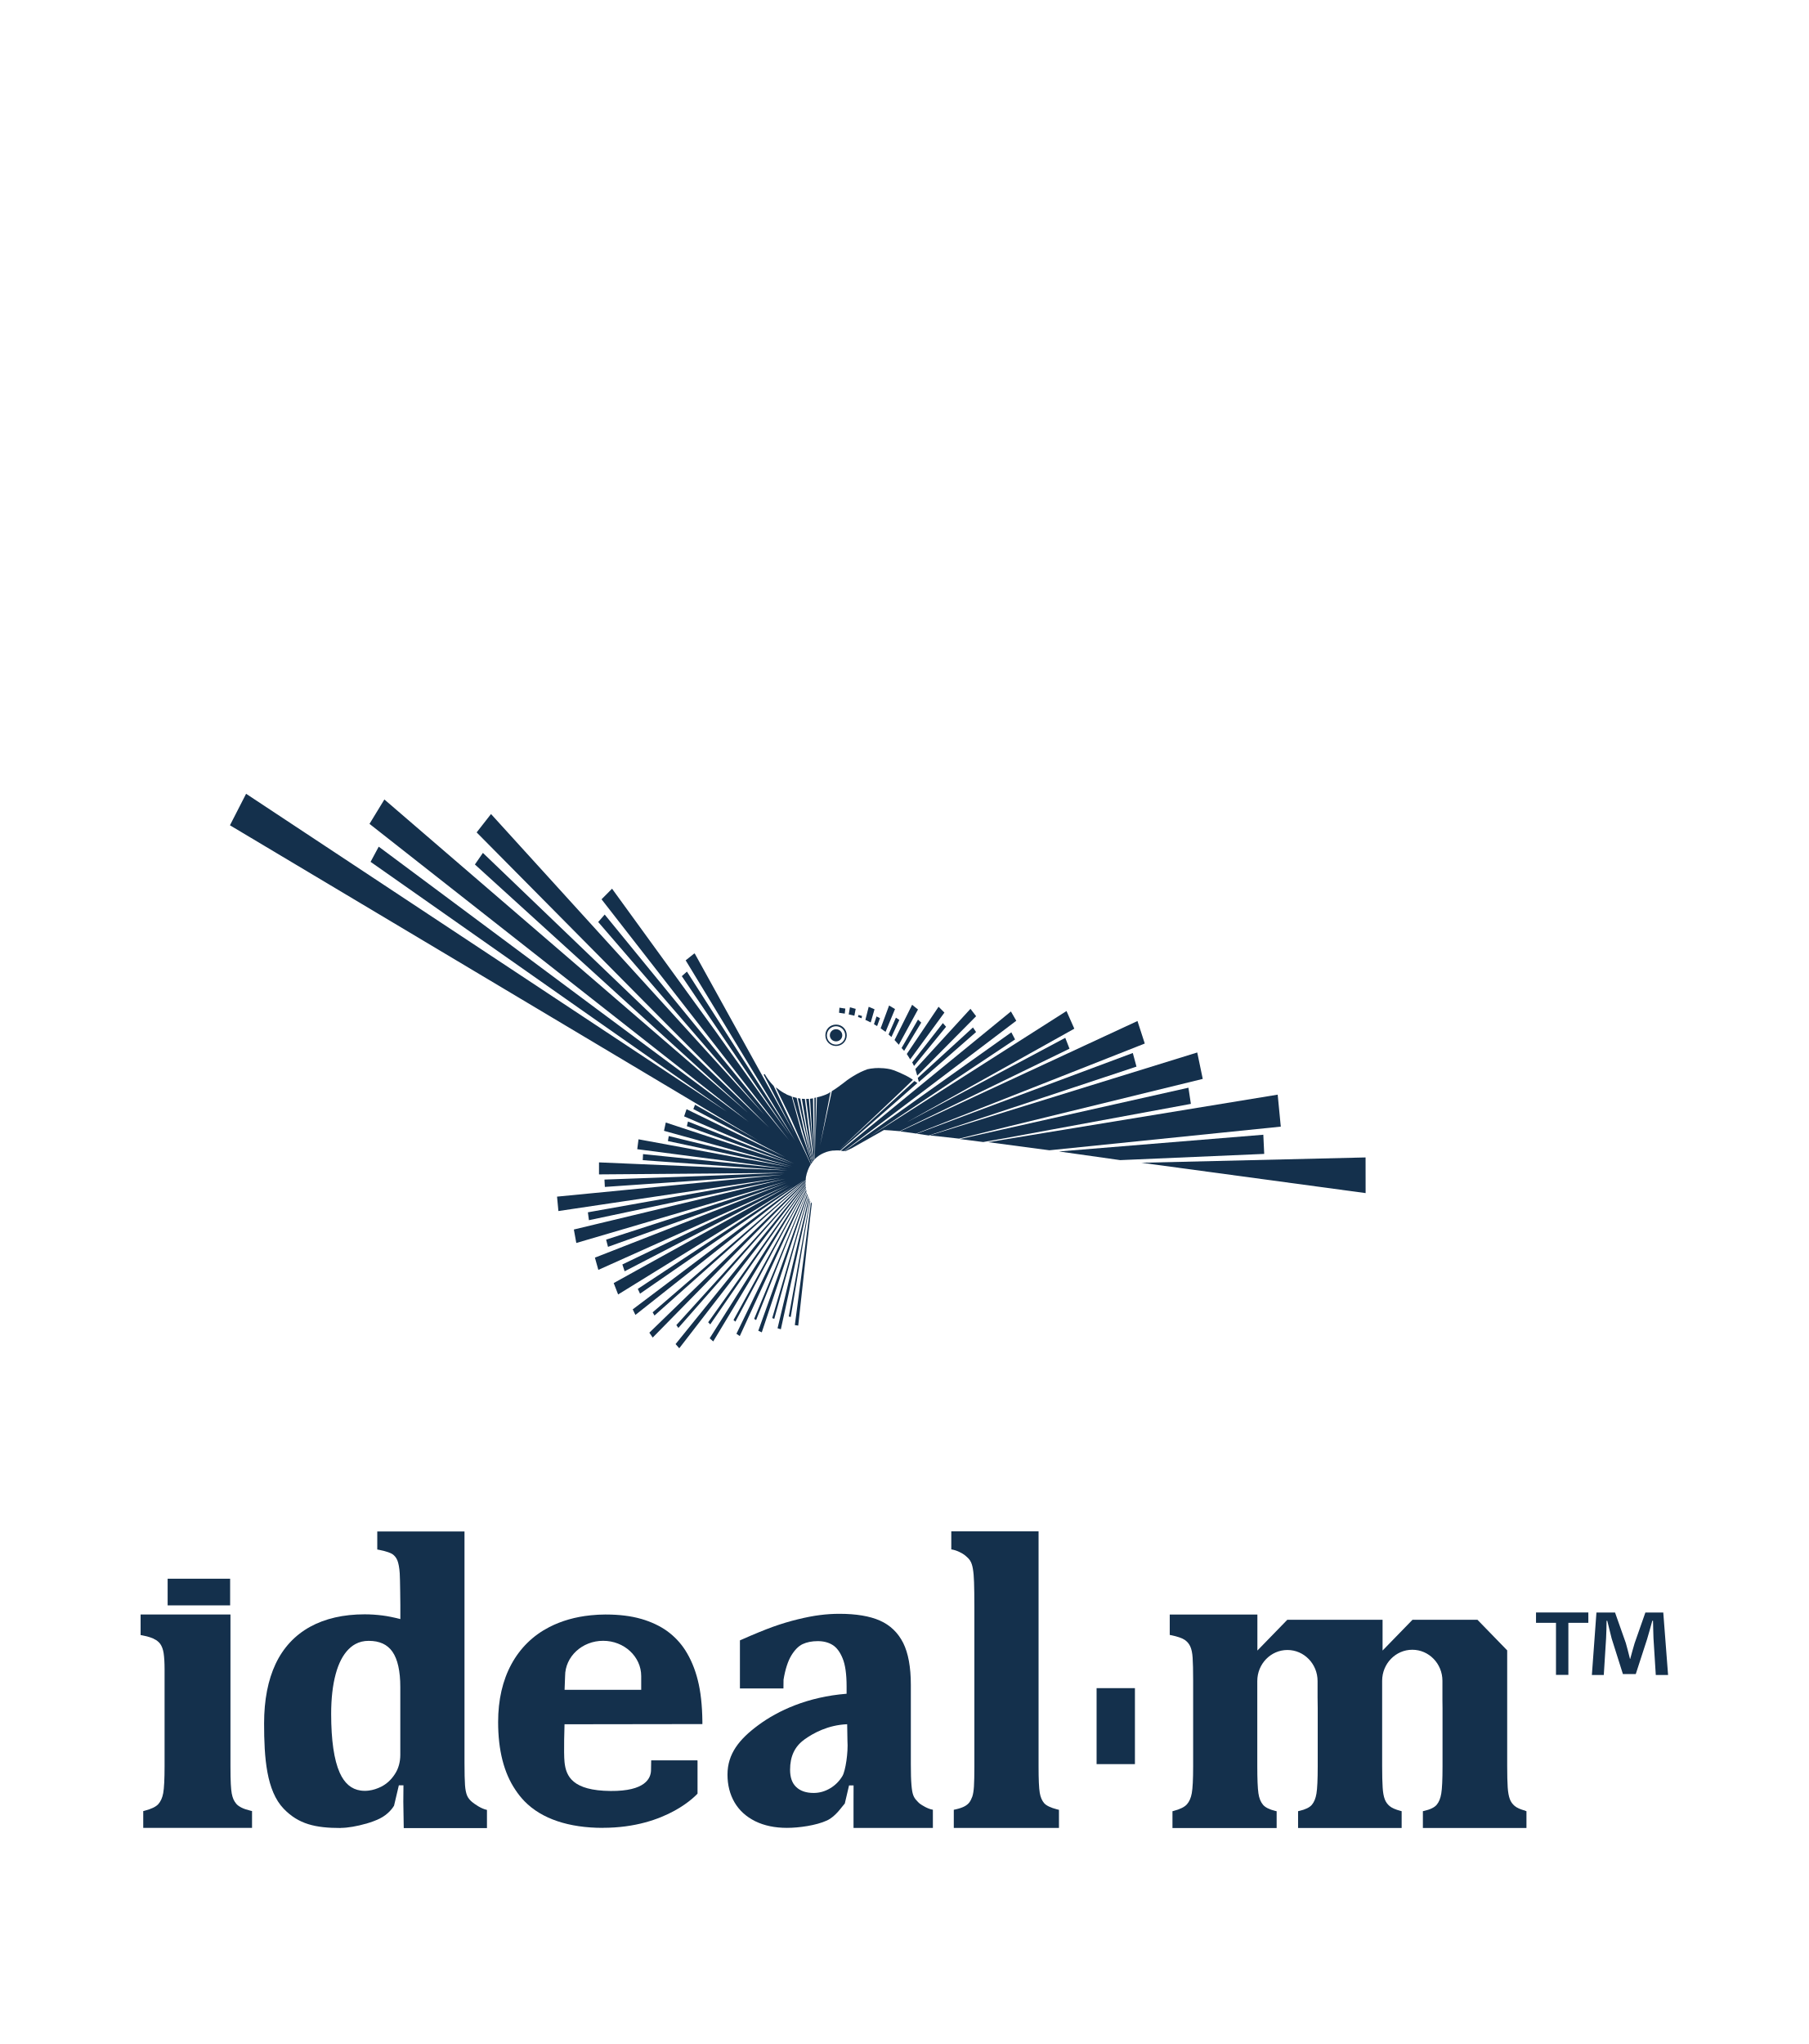
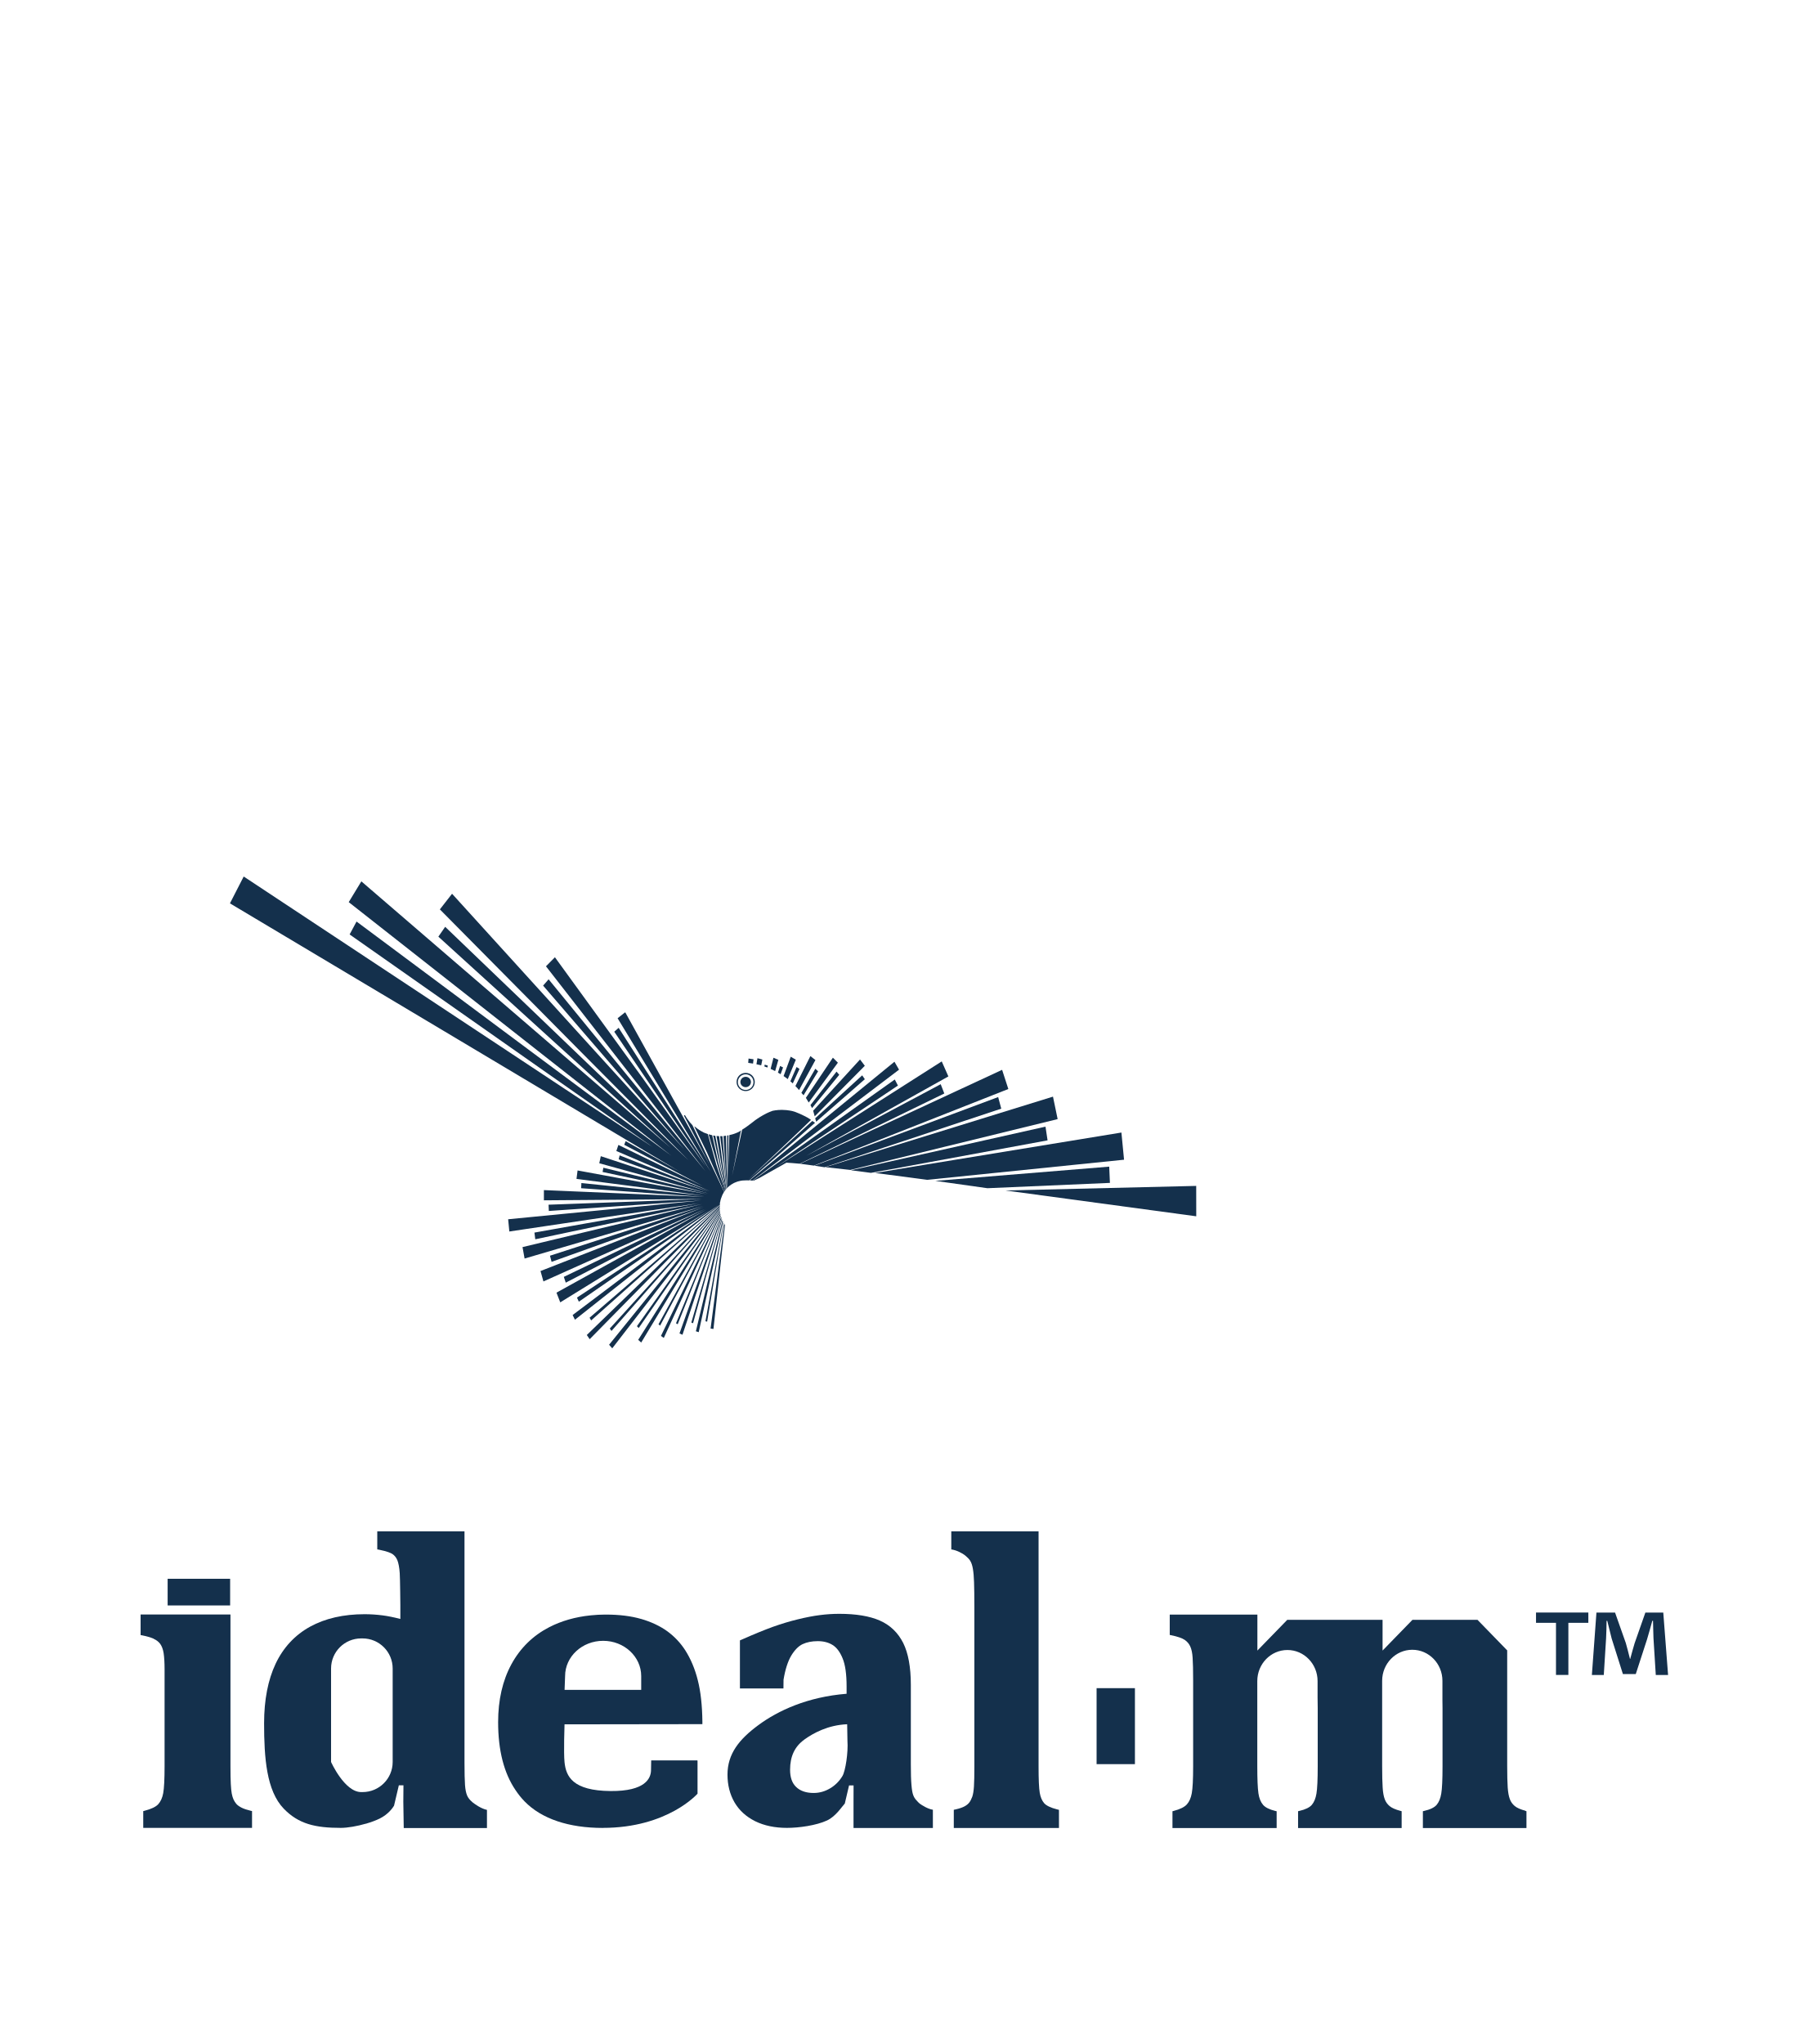
<svg xmlns="http://www.w3.org/2000/svg" id="Layer_2" data-name="Layer 2" viewBox="-13.02 -60 167.5 189.24">
  <g id="Layer_1-2" data-name="Layer 1">
-     <g id="monograma-237" transform="translate(0 13.49) scale(0.43613)">
+     <g id="monograma-242" transform="translate(0.00 21.15) scale(0.43613)">
      <g>
        <g>
-           <path d="M147.66,49c-1.28,0-2.27.99-2.27,2.27s1.01,2.27,2.27,2.27,2.27-.99,2.27-2.27-.99-2.27-2.27-2.27ZM147.66,53.25c-1.09,0-1.95-.87-1.95-1.95s.87-1.95,1.95-1.95,1.95.87,1.95,1.95-.87,1.95-1.95,1.95Z" fill="#14304c" />
-           <ellipse cx="147.66" cy="51.27" rx="1.32" ry="1.29" fill="#14304c" />
+           <path d="M128.47,41.69c-1.09,0-1.93.84-1.93,1.93s.86,1.93,1.93,1.93,1.93-.84,1.93-1.93-.84-1.93-1.93-1.93ZM128.47,45.31c-.92,0-1.66-.74-1.66-1.66s.74-1.66,1.66-1.66,1.66.74,1.66,1.66-.74,1.66-1.66,1.66Z" fill="#14304c" />
+           <ellipse cx="128.47" cy="43.62" rx="1.12" ry="1.1" fill="#14304c" />
        </g>
-         <path d="M149.51,46.67l.12-1.07-1.25-.19-.08,1.08c.4.05.8.11,1.2.18h0Z" fill="#14304c" />
-         <polygon points="151.83 45.66 150.61 45.33 150.35 46.84 151.55 47.11 151.83 45.66" fill="#14304c" />
-         <polygon points="155.83 45.75 154.59 45.22 153.89 48 155.02 48.54 155.83 45.75" fill="#14304c" />
-         <path d="M158.17,50.55l2.01-4.85-1.26-.75-1.79,4.84c.35.24.7.49,1.03.75h0Z" fill="#14304c" />
-         <path d="M160.99,53.28h0s4.07-7.49,4.07-7.49l-1.25-.99-3.73,7.48c.31.32.62.66.91,1Z" fill="#14304c" />
-         <path d="M162.97,55.69c.15.23.29.44.43.7h0s7.27-9.94,7.27-9.94l-1.24-1.24-6.75,10.03c.1.17.2.31.29.45Z" fill="#14304c" />
-         <polygon points="164.9 59.83 177.4 47.22 176.2 45.65 164.5 58.43 164.9 59.83" fill="#14304c" />
-         <polygon points="241.43 63.87 192.28 71.93 179.96 73.96 192.96 75.68 242.09 70.66 241.43 63.87" fill="#14304c" />
-         <polygon points="153.17 47.17 152.42 46.95 152.33 47.39 153.09 47.66 153.17 47.17" fill="#14304c" />
-         <path d="M156.38,49.31h0s.61-1.68.61-1.68l-.74-.36-.54,1.65c.2.12.42.24.66.39Z" fill="#14304c" />
-         <path d="M159.42,51.63h0s1.68-3.62,1.68-3.62l-.73-.48-1.56,3.57c.22.19.42.36.6.53Z" fill="#14304c" />
-         <path d="M161.58,53.98s.1.11.19.21l.04.04c.12.13.25.27.31.34h0s3.63-5.99,3.63-5.99l-.69-.64-3.49,6.03Z" fill="#14304c" />
-         <polygon points="163.83 57.02 164.22 57.78 171.02 49.46 170.34 48.68 163.83 57.02" fill="#14304c" />
-         <path d="M165.01,60.33c.04.14.08.28.11.4.04.15.08.3.13.46h0s12.14-10.61,12.14-10.61l-.66-.97-11.73,10.72Z" fill="#14304c" />
-         <path d="M185.93,48.19l-1.14-1.98-20.87,17.06-15.26,12.51c.23.02.45.04.69.08h0s15.23-11.5,15.23-11.5l21.35-16.18Z" fill="#14304c" />
-         <path d="M142.33,78.62c.06-.09.12-.18.18-.26l-2.26-6.76h.03s-.02-.05-.02-.05l-2.02-7.3c-.29-.1-.57-.21-.9-.34l-.21-.09v-.03c-.72-.34-1.37-.77-1.94-1.25-.06-.04-.11-.07-.16-.11h-.02c-.06-.05-.11-.09-.16-.12h0s3.21,6.6,3.21,6.6l4.28,9.72Z" fill="#14304c" />
-         <path d="M197.23,54.12l-.9-2.31-33.55,17.86,35.47-19.8-1.66-3.75-26.76,17.05-14.91,9.51,9.51-6.36,21.24-14.17-.79-1.51-20.89,14.85-14.56,10.37s.05,0,.08.01c.03,0,.07,0,.1.02h0s1.36-.63,1.36-.63l6.86-3.88,1.45.09,1.89.16,9-4.36,27.07-13.16Z" fill="#14304c" />
-         <path d="M128.74,92.8l-20.02,17.28.39.68,32.11-28.61s0-.04,0-.06c0-.01,0-.03,0-.05v-.03l-12.47,10.79Z" fill="#14304c" />
-         <path d="M141.2,82.45v-.02c0-.06,0-.14,0-.22v-.02s-12.58,12.23-12.58,12.23l-20.6,19.98.71,1.04,20.2-20.55,12.26-12.44Z" fill="#14304c" />
-         <polygon points="213.21 53.02 211.66 48.24 177.32 64.17 161.28 71.65 161.28 71.65 161.24 71.67 164.7 72.13 178.18 66.83 213.21 53.02" fill="#14304c" />
-         <polygon points="225.52 60.53 224.35 54.92 183.7 67.5 167.55 72.52 173.78 73.21 184.36 70.6 225.52 60.53" fill="#14304c" />
-         <polygon points="223 65.83 222.48 62.4 182.79 71.31 173.95 73.3 178.91 73.93 183.07 73.2 223 65.83" fill="#14304c" />
-         <path d="M130.89,93.89l-17.14,18.9.43.6,27.01-30.71s0-.06,0-.09c0-.02,0-.04,0-.06v-.02s-10.3,11.38-10.3,11.38Z" fill="#14304c" />
-         <polygon points="210.67 55.03 176.86 67.64 164.84 72.14 164.84 72.14 164.81 72.16 167.35 72.54 211.45 57.92 210.67 55.03" fill="#14304c" />
-         <path d="M141.22,81.97s0-.08.01-.12c0-.01,0-.02,0-.04v-.04s0-.05,0-.05v-.06s.01,0,.01,0v-.08c.02-.09.03-.18.04-.27v-.11s.04-.02.04-.02c0-.01.03-.16.03-.16.01-.06.02-.12.04-.17v-.07s.04-.09.05-.14l.04-.13s.06-.19.06-.19c.19-.61.45-1.17.77-1.68l-7.89-16.61c-.18-.18-.37-.4-.57-.63-.04-.05-.09-.1-.13-.16-.51-.62-.94-1.26-1.19-1.74l-.24.13,6.52,12.5-8.28-14.94-12.84-23.22-.12-.08-1.84,1.47,23.26,38.31-9.29-14.5-13.7-21.42-1.09.97,14.19,20.96,8.64,12.72-15.84-22.22-21.8-30.03-2.23,2.25,39.83,51.16-16.68-20.43-22.48-27.49-1.38,1.58,23.08,26.77,12.22,14.17-23.58-25.93L74.4,4.3l-3.05,3.9,35.83,36.18,26.28,26.48L72.68,12.55l-1.7,2.46,57.94,52.66-31.36-27.03L51.76,1.21l-3.16,5.18,47.19,37.09,33.34,26.19-32.2-23.92L50.56,11.23l-1.73,3.22,47.12,33.07,28.63,20.05-44.17-29.22L22.4,0l-3.43,6.69,96.6,57.63,15.53,9.25-13.38-7.56-.36.92,19.54,10.25-20.98-10.22-.52,1.52,14.21,6.1,9.15,3.92-8.67-3.42-13.87-5.51-.24.99,13.95,5.03,8.36,3.04-10.34-3.43-16.44-5.41-.38,1.76,27.21,7.53-10.03-2.48-16.17-3.94-.18,1.06,16.25,3.48,9.75,2.07-12.51-2.29-19.73-3.63-.27,2.1,19.87,2.6,11.99,1.6-11.27-1.17-19.36-1.99-.06,1.29,19.38,1.39,11.37.79-40.04-1.71v2.55s24.7-.19,24.7-.19l14.89-.15-14.06.55-24.37.89.08,1.56,37.95-2.61-17.7,1.71-30.4,2.96.29,3.06,47.24-7.04-14.1,2.52-26.88,4.79.22,1.67,26.75-5.65,14.95-3.14-15.98,3.83-28.92,6.94.52,2.86,28.66-8.42,15.86-4.67-13.18,4.29-25.01,8.09.4,1.53,24.76-8.87,13.19-4.76-14.09,5.51-26.64,10.41.73,2.6,40.35-18.09-11.96,5.74-23.29,11.2.48,1.45,23.06-11.95,12.1-6.29-37.48,20.74.94,2.42,24.13-14.9,13.13-8.11-11.45,7.54-21.63,14.28.47,1.02,21.42-14.81,13.55-9.36-14.05,10.56-22.47,16.94.57,1.18,22.21-17.58,13.94-11.06Z" fill="#14304c" />
-         <path d="M141.2,82.92c0-.05,0-.11-.02-.17l-10.25,12.64-17.34,21.43.78.89,26.83-34.72v-.07Z" fill="#14304c" />
-         <path d="M140.7,70.87h.02v-.02h-.01s-1.41-6.29-1.41-6.29c-.32-.07-.63-.16-.9-.23h0l1.95,6.68,2.17,7.35s.07-.1.1-.14l-1.9-7.24-.02-.1Z" fill="#14304c" />
-         <path d="M142.33,86.71l-1.03,7.83-2.39,18.25.72.11,2.01-18.3.87-7.64c-.04-.06-.08-.12-.13-.19l-.05-.05Z" fill="#14304c" />
-         <path d="M141.99,86.07l-.04-.08c-.03-.05-.05-.1-.09-.16l-2.13,8.78-4.49,18.85.7.22,4.15-18.98,1.9-8.63Z" fill="#14304c" />
-         <path d="M142.2,86.47s-.02-.04-.04-.06c-.02-.02-.03-.05-.06-.07l-1.38,7.5-3.1,17.12.42.11,2.88-17.19,1.27-7.41Z" fill="#14304c" />
-         <path d="M142.76,64.66c-.21.04-.42.06-.63.09l.81,13.07s.08-.09.13-.14l-.18-5.76-.12-7.26Z" fill="#14304c" />
-         <path d="M164.97,61.43l-.67-.45-16.09,14.73,13.14-12.44,2.63-2.54c-.1-.08-.19-.14-.28-.21-.2-.14-.43-.27-.71-.43,0,0-.01,0-.03-.02h-.02c-.12-.08-.25-.15-.38-.21-.06-.03-.13-.07-.2-.1-.18-.09-.35-.17-.51-.24l-.11-.05h0s0,0,0,0c-.21-.1-.41-.19-.63-.29l-1.06-.44h0s-.06-.02-.06-.02c-.16-.05-.33-.1-.52-.16l-.13-.04h0s-.09-.03-.09-.03c-.19-.04-.34-.07-.48-.09l-.15-.03c-.21-.03-.42-.06-.62-.08l-.15-.02c-.35-.03-.72-.05-1.08-.05h-.09s-.08,0-.08,0c-.19,0-.37,0-.56.02h-.13s-.04.01-.04.01c-.2.02-.42.04-.65.07l-.14.02h-.05c-.21.04-.39.07-.56.11h-.06s-.05.02-.05.02l-.16.06c-.4.14-.81.31-1.21.5l-.09.04-.14.07c-.18.09-.38.19-.6.31l-.13.07-.1.06c-.19.11-.39.22-.58.34l-.1.06-.13.08c-.17.11-.34.22-.5.32l-.12.08-.11.08c-.13.09-.25.17-.38.26-.28.22-.54.43-.8.62-.19.14-.38.28-.57.42,0,0-.4.29-.47.35l-.17.12c-.15.11-.29.21-.44.31-.29.2-.54.36-.78.5l-.02.1h-.02s-2.47,11.41-2.47,11.41l2.22-11.36c-.11.11-.24.2-.4.3l-.09.05c-.08.04-.17.09-.29.14-.1.05-.2.09-.3.13-.11.04-.21.08-.32.12-.12.04-.23.09-.35.12-.11.04-.23.07-.34.11-.07.02-.14.04-.21.06-.19.05-.37.09-.55.13-.01,0-.03,0-.04.01l-.39,11.58.18-11.54-.13.03c-.06.02-.13.03-.2.05l.03,13.05c.28-.29.6-.56.95-.8l.08-.05c.19-.13.4-.25.63-.36l.06-.03c.13-.06.28-.12.38-.17h.01s.07-.03.07-.03h.02s.29-.12.29-.12l.12-.04c.13-.04.26-.07.37-.1l.06-.02h.03s.04-.02.04-.02c.04,0,.08-.02.12-.02l.22-.04c.13-.02.25-.04.38-.06.01,0,.02,0,.03,0h.03s.02,0,.02,0h.05s.07-.01.1-.01h.15s.21-.02.21-.02c.11,0,.22-.01.33-.01.02,0,.03,0,.06,0,.01,0,.03,0,.04,0,.02,0,.03,0,.05,0,.02,0,.03,0,.05,0,.01,0,.02,0,.04,0,.01,0,.03,0,.04,0,.11,0,.21,0,.33.02h.09s11.78-10.26,11.78-10.26l4.63-4.08Z" fill="#14304c" />
-         <path d="M141.05,64.78c-.2,0-.39-.02-.6-.03h-.06s2.32,13.34,2.32,13.34c.04-.05.07-.09.11-.13l.02-.02-.93-6.43-.87-6.72Z" fill="#14304c" />
-         <path d="M141.44,64.79h-.14s.99,7.55.99,7.55l.58,5.56s.04-.05.06-.07l-1.04-13.07c-.15.01-.3.02-.44.02Z" fill="#14304c" />
-         <path d="M140.07,64.7c-.07-.01-.14-.02-.2-.03h-.03c-.1-.02-.2-.04-.3-.05l1.71,7.46,1.38,6.12s.05-.07.08-.1l-1.26-6.07-1.38-7.33Z" fill="#14304c" />
-         <path d="M141.3,83.95s0-.06-.01-.09c0-.02,0-.04-.02-.07l-5.44,9.82-9.94,18.1.4.35,9.76-18.3,5.24-9.81Z" fill="#14304c" />
-         <path d="M141.38,84.38v-.02c-.02-.07-.04-.15-.07-.23l-5.17,10.63-9.63,19.87.71.49,9.27-20.15,4.88-10.59Z" fill="#14304c" />
-         <path d="M141.74,85.69l.03-.09v-.02c-.03-.05-.05-.1-.08-.15l-2.47,8.38-5.11,17.49.43.17,4.89-17.57,2.32-8.21Z" fill="#14304c" />
-         <path d="M133.88,93.94l7.33-10.64s0-.06,0-.11c0-.03,0-.05-.02-.09l-7.56,10.62-13.12,18.47.44.45,12.92-18.71Z" fill="#14304c" />
-         <path d="M141.26,83.64v-.07c-.02-.05-.02-.1-.04-.16l-7.36,11.59-13.03,20.59.75.67,12.61-20.93,7.06-11.7Z" fill="#14304c" />
-         <path d="M141.48,84.77s-.01-.05-.02-.07c0-.03-.02-.06-.04-.09l-3.8,9.11-7.35,17.75.42.25,7.13-17.91,3.65-9.05Z" fill="#14304c" />
-         <path d="M141.62,85.23s-.03-.09-.04-.14v-.03s-.05-.09-.05-.09l-3.45,9.66-6.93,19.36.74.34,6.52-19.54,3.21-9.57Z" fill="#14304c" />
-         <polygon points="238.38 72.38 194.99 75.93 207.99 77.77 238.57 76.45 238.38 72.38" fill="#14304c" />
-         <polygon points="260.09 77.2 212.51 78.33 260.1 84.77 260.09 77.2" fill="#14304c" />
+         <path d="M130.04,39.71l.1-.91-1.06-.16-.07.92c.34.04.68.09,1.02.15h0Z" fill="#14304c" />
+         <polygon points="132.02 38.85 130.97 38.57 130.76 39.86 131.77 40.08 132.02 38.85" fill="#14304c" />
+         <polygon points="135.41 38.92 134.37 38.47 133.77 40.84 134.73 41.3 135.41 38.92" fill="#14304c" />
+         <path d="M137.41,43.01l1.71-4.12-1.08-.64-1.52,4.11c.3.21.6.42.87.64h0Z" fill="#14304c" />
+         <path d="M139.81,45.33h0s3.47-6.37,3.47-6.37l-1.07-.84-3.18,6.36c.27.27.53.56.77.85Z" fill="#14304c" />
+         <path d="M141.49,47.38c.13.19.24.38.37.6h0s6.19-8.46,6.19-8.46l-1.06-1.06-5.74,8.53c.09.14.17.27.25.39Z" fill="#14304c" />
+         <polygon points="143.13 50.91 153.77 40.18 152.75 38.84 142.8 49.72 143.13 50.91" fill="#14304c" />
+         <polygon points="208.25 54.35 166.43 61.2 155.95 62.93 167.01 64.39 208.81 60.12 208.25 54.35" fill="#14304c" />
+         <polygon points="133.16 40.14 132.51 39.94 132.44 40.32 133.09 40.55 133.16 40.14" fill="#14304c" />
+         <path d="M135.89,41.96h0s.52-1.43.52-1.43l-.63-.31-.46,1.41c.17.1.36.21.56.33Z" fill="#14304c" />
+         <path d="M138.47,43.93h0s1.43-3.08,1.43-3.08l-.62-.41-1.32,3.03c.19.16.35.31.51.45Z" fill="#14304c" />
+         <path d="M140.31,45.93s.09.09.16.18l.03.04c.1.11.21.23.26.29h0s3.09-5.09,3.09-5.09l-.59-.54-2.97,5.13Z" fill="#14304c" />
+         <polygon points="142.23 48.52 142.56 49.16 148.34 42.09 147.76 41.42 142.23 48.52" fill="#14304c" />
+         <path d="M143.23,51.33c.04.12.07.24.1.34.03.13.07.26.11.39h0s10.33-9.03,10.33-9.03l-.56-.82-9.98,9.12Z" fill="#14304c" />
+         <path d="M161.03,41l-.97-1.68-17.76,14.52-12.98,10.65c.19.01.39.04.58.07h0s12.96-9.78,12.96-9.78l18.17-13.77Z" fill="#14304c" />
+         <path d="M123.93,66.9c.05-.08.1-.15.15-.22l-1.92-5.75h.02s-.02-.04-.02-.04l-1.72-6.21c-.24-.08-.48-.18-.77-.29l-.18-.07v-.03c-.61-.29-1.17-.65-1.65-1.07-.05-.03-.09-.06-.13-.09h-.02s-.09-.08-.14-.1h0s2.73,5.61,2.73,5.61l3.64,8.27Z" fill="#14304c" />
+         <path d="M170.64,46.05l-.76-1.96-28.55,15.2,30.18-16.85-1.41-3.19-22.77,14.51-12.69,8.09,8.09-5.41,18.07-12.06-.67-1.29-17.78,12.64-12.39,8.83s.05,0,.07.01c.03,0,.06,0,.09.01h0s1.16-.53,1.16-.53l5.84-3.3,1.23.08,1.61.14,7.66-3.71,23.03-11.2Z" fill="#14304c" />
+         <path d="M112.37,78.96l-17.04,14.7.33.58,27.32-24.34s0-.03,0-.05c0,0,0-.02,0-.04v-.03l-10.61,9.18Z" fill="#14304c" />
+         <path d="M122.97,70.15v-.02c0-.06,0-.12,0-.19v-.02s-10.71,10.41-10.71,10.41l-17.52,17,.61.89,17.19-17.48,10.43-10.59Z" fill="#14304c" />
+         <polygon points="184.24 45.11 182.92 41.04 153.7 54.6 140.05 60.97 140.05 60.97 140.02 60.98 142.96 61.37 154.43 56.86 184.24 45.11" fill="#14304c" />
+         <polygon points="194.71 51.5 193.72 46.73 159.13 57.43 145.39 61.7 150.69 62.29 159.69 60.07 194.71 51.5" fill="#14304c" />
+         <polygon points="192.57 56.01 192.13 53.1 158.36 60.67 150.83 62.36 155.06 62.91 158.59 62.28 192.57 56.01" fill="#14304c" />
+         <path d="M114.2,79.88l-14.58,16.08.36.51,22.99-26.13s0-.05,0-.08c0-.01,0-.03,0-.05v-.02s-8.76,9.68-8.76,9.68Z" fill="#14304c" />
+         <polygon points="182.08 46.82 153.31 57.55 143.08 61.38 143.08 61.38 143.06 61.39 145.22 61.72 182.74 49.28 182.08 46.82" fill="#14304c" />
+         <path d="M122.99,69.75s0-.07.01-.1c0,0,0-.02,0-.03v-.04s0-.04,0-.04v-.05s0,0,0,0v-.07c.02-.07.03-.15.03-.23v-.09s.03-.01.03-.01c0-.01.03-.14.03-.14,0-.05.02-.1.03-.15v-.06s.03-.08.04-.12l.03-.11s.05-.16.05-.16c.16-.52.38-1,.65-1.43l-6.72-14.13c-.15-.15-.32-.34-.48-.54-.04-.04-.07-.09-.11-.13-.43-.53-.8-1.07-1.01-1.48l-.21.11,5.55,10.63-7.04-12.71-10.92-19.76-.1-.07-1.57,1.25,19.79,32.6-7.91-12.34-11.66-18.23-.93.83,12.08,17.83,7.35,10.82-13.48-18.91-18.55-25.55-1.9,1.92,33.89,43.53-14.2-17.38-19.13-23.39-1.17,1.34,19.64,22.77,10.4,12.05-20.07-22.06L66.13,3.66l-2.59,3.32,30.48,30.78,22.36,22.53L64.67,10.68l-1.45,2.09,49.3,44.8-26.68-22.99L46.87,1.03l-2.68,4.41,40.15,31.56,28.36,22.28-27.4-20.35L45.85,9.56l-1.47,2.74,40.09,28.14,24.36,17.06-37.58-24.86L21.89,0l-2.92,5.7,82.19,49.03,13.22,7.87-11.39-6.43-.31.78,16.62,8.72-17.85-8.69-.44,1.29,12.09,5.19,7.78,3.34-7.37-2.91-11.8-4.69-.2.84,11.87,4.28,7.11,2.58-8.79-2.92-13.99-4.61-.32,1.5,23.15,6.41-8.53-2.11-13.76-3.35-.16.9,13.83,2.96,8.3,1.76-10.65-1.95-16.79-3.09-.23,1.79,16.91,2.21,10.2,1.37-9.59-1-16.48-1.7-.05,1.1,16.49,1.18,9.67.67-34.07-1.45v2.17s21.02-.16,21.02-.16l12.67-.13-11.96.46-20.74.76.06,1.33,32.29-2.22-15.06,1.46-25.87,2.52.25,2.6,40.2-5.99-12,2.15-22.87,4.07.18,1.42,22.76-4.81,12.72-2.68-13.59,3.25-24.6,5.9.44,2.43,24.39-7.17,13.5-3.97-11.22,3.65-21.28,6.89.34,1.3,21.07-7.55,11.23-4.05-11.98,4.69-22.67,8.86.62,2.21,34.33-15.39-10.18,4.89-19.82,9.53.41,1.23,19.62-10.17,10.3-5.35-31.89,17.64.8,2.06,20.53-12.67,11.17-6.9-9.75,6.41-18.4,12.15.4.87,18.22-12.6,11.53-7.97-11.95,8.99-19.12,14.41.49,1,18.9-14.96,11.86-9.41Z" fill="#14304c" />
+         <path d="M122.97,70.56s0-.09-.02-.15l-8.72,10.75-14.76,18.24.67.76,22.83-29.54v-.06Z" fill="#14304c" />
+         <path d="M122.54,60.3h.02v-.02h0s-1.2-5.36-1.2-5.36c-.27-.06-.54-.13-.77-.2h0l1.66,5.69,1.84,6.25s.06-.08.09-.12l-1.61-6.16-.02-.09Z" fill="#14304c" />
+         <path d="M123.93,73.77l-.88,6.66-2.03,15.53.61.09,1.71-15.57.74-6.5s-.07-.1-.11-.16l-.04-.04Z" fill="#14304c" />
+         <path d="M123.64,73.23l-.03-.07s-.05-.09-.08-.13l-1.81,7.47-3.82,16.04.6.19,3.53-16.15,1.61-7.34Z" fill="#14304c" />
+         <path d="M123.82,73.57s-.02-.03-.03-.05c-.01-.02-.03-.04-.05-.06l-1.17,6.38-2.64,14.57.36.09,2.45-14.62,1.08-6.31Z" fill="#14304c" />
+         <path d="M124.29,55.02c-.18.03-.36.06-.53.08l.69,11.12s.07-.08.11-.12l-.16-4.9-.1-6.18Z" fill="#14304c" />
+         <path d="M143.19,52.27l-.57-.38-13.69,12.53,11.18-10.59,2.23-2.16c-.09-.07-.16-.12-.24-.18-.17-.12-.36-.23-.6-.37,0,0-.01,0-.02-.01h-.02c-.11-.07-.21-.12-.32-.18-.06-.03-.11-.06-.17-.08-.16-.08-.3-.15-.43-.21l-.09-.05h0s0,0,0,0c-.18-.08-.35-.16-.54-.24l-.9-.37h0s-.05-.02-.05-.02c-.13-.04-.28-.09-.44-.13l-.11-.03h0s-.08-.02-.08-.02c-.16-.03-.29-.06-.41-.08l-.12-.02c-.18-.03-.35-.05-.53-.07l-.13-.02c-.3-.03-.61-.04-.92-.05h-.08s-.06,0-.06,0c-.16,0-.32,0-.48.02h-.11s-.03,0-.03,0c-.17.01-.35.03-.55.06h-.12s-.04.02-.04.02c-.18.03-.33.05-.47.08h-.05s-.04.02-.04.02l-.14.05c-.34.12-.69.27-1.03.43l-.08.04-.12.06c-.16.08-.32.16-.51.27l-.11.06-.09.05c-.16.09-.33.19-.49.29l-.09.05-.11.07c-.15.09-.29.18-.43.28l-.1.07-.1.07c-.11.07-.22.15-.32.22-.24.19-.46.36-.68.53-.16.12-.32.24-.48.36,0,0-.34.25-.4.3l-.15.11c-.12.09-.25.18-.37.26-.24.17-.46.31-.66.43l-.02.09h-.01s-2.11,9.71-2.11,9.71l1.89-9.66c-.09.09-.2.17-.34.26l-.08.04c-.07.04-.14.07-.24.12-.09.04-.17.08-.26.11-.09.04-.18.07-.27.11-.1.04-.2.07-.3.11-.1.03-.19.06-.29.09-.06.02-.12.03-.18.05-.16.04-.31.08-.47.11-.01,0-.02,0-.04.01l-.33,9.85.15-9.82-.11.03c-.05.01-.11.03-.17.04l.02,11.1c.24-.25.51-.47.81-.68l.07-.04c.16-.11.34-.21.53-.31l.05-.02c.11-.05.24-.11.33-.14h.01s.06-.03.06-.03h.02s.25-.1.25-.1l.1-.03c.11-.03.22-.06.32-.08h.05s.02-.02.02-.02h.03s.07-.02.1-.03l.19-.03c.11-.02.21-.04.32-.05,0,0,.02,0,.03,0h.03s.01,0,.01,0h.04s.06,0,.09-.01h.12s.18-.01.18-.01c.09,0,.19-.01.28-.01.01,0,.03,0,.05,0,.01,0,.02,0,.04,0,.01,0,.03,0,.04,0,.01,0,.03,0,.04,0,.01,0,.02,0,.04,0,.01,0,.02,0,.03,0,.09,0,.18,0,.28.01h.08s10.02-8.73,10.02-8.73l3.94-3.47Z" fill="#14304c" />
+         <path d="M122.84,55.12c-.17,0-.33-.02-.51-.03h-.05s1.97,11.35,1.97,11.35c.03-.04.06-.08.09-.11l.02-.02-.79-5.47-.74-5.72Z" fill="#14304c" />
+         <path d="M123.17,55.13h-.12s.84,6.43.84,6.43l.49,4.73s.04-.04.05-.06l-.89-11.12c-.13,0-.25.01-.38.02Z" fill="#14304c" />
+         <path d="M122.01,55.05c-.06,0-.12-.02-.17-.03h-.03c-.08-.02-.17-.03-.25-.04l1.46,6.35,1.17,5.2s.04-.06.07-.09l-1.07-5.17-1.17-6.23Z" fill="#14304c" />
+         <path d="M123.05,71.43s0-.05,0-.07c0-.02,0-.04-.02-.06l-4.62,8.35-8.45,15.4.34.29,8.31-15.57,4.46-8.34Z" fill="#14304c" />
+         <path d="M123.13,71.79v-.02c-.02-.06-.03-.13-.06-.2l-4.39,9.05-8.2,16.91.61.42,7.89-17.15,4.15-9.01Z" fill="#14304c" />
+         <path d="M123.43,72.91l.02-.08v-.02s-.04-.09-.07-.13l-2.1,7.13-4.35,14.88.37.14,4.16-14.95,1.98-6.98Z" fill="#14304c" />
+         <path d="M116.74,79.93l6.24-9.05s0-.05,0-.09c0-.02,0-.04-.01-.07l-6.43,9.03-11.16,15.71.38.39,11-15.92Z" fill="#14304c" />
+         <path d="M123.02,71.17v-.06s-.02-.09-.03-.13l-6.26,9.86-11.08,17.52.64.57,10.73-17.81,6.01-9.95Z" fill="#14304c" />
+         <path d="M123.21,72.12s-.01-.04-.02-.06c0-.02-.01-.05-.03-.07l-3.23,7.75-6.25,15.1.36.21,6.07-15.24,3.11-7.7Z" fill="#14304c" />
+         <path d="M123.33,72.51s-.02-.08-.04-.12v-.03s-.04-.07-.04-.07l-2.94,8.22-5.89,16.48.63.29,5.55-16.63,2.73-8.14Z" fill="#14304c" />
+         <polygon points="205.66 61.59 168.74 64.61 179.8 66.17 205.81 65.04 205.66 61.59" fill="#14304c" />
+         <polygon points="224.13 65.68 183.64 66.65 224.14 72.13 224.13 65.68" fill="#14304c" />
      </g>
+       <path d="M307.39,156.24v2.19h-4.24v11.06h-2.63v-11.06h-4.24v-2.19h11.11ZM321.71,169.5l-.49-7.8c-.05-1.02-.05-2.29-.1-3.7h-.15c-.34,1.17-.73,2.73-1.12,3.95l-2.39,7.36h-2.73l-2.39-7.55c-.24-1.02-.63-2.58-.93-3.75h-.15c0,1.22-.05,2.49-.1,3.7l-.49,7.8h-2.53l.97-13.26h3.95l2.29,6.48c.29,1.02.54,2,.88,3.36h.05c.34-1.22.63-2.34.93-3.31l2.29-6.53h3.8l1.02,13.26h-2.63Z" fill="#14304c" />
+       <rect x="5.74" y="149.08" width="13.27" height="5.66" fill="#14304c" />
+       <path d="M2.76,161.82c.59.26,1.06.62,1.41,1.09.34.48.59,1.14.72,1.96.13.87.2,2.02.2,3.43v20.56c0,2.76-.1,4.7-.29,5.73-.18.99-.54,1.77-1.05,2.34-.52.57-1.5,1.03-2.92,1.4l-.27.07v3.56h23.1v-3.57l-.27-.06c-.82-.2-1.49-.42-1.99-.68-.48-.25-.84-.51-1.08-.79-.25-.3-.46-.62-.61-.97-.15-.35-.27-.76-.36-1.23-.09-.46-.15-1.14-.2-2.02-.05-.9-.07-2.18-.07-3.81v-32.17H0v4.37l.28.05c1.01.2,1.84.44,2.47.71Z" fill="#14304c" />
+       <path d="M176.14,145.26c.26.4.45.98.57,1.68.13.77.22,1.73.25,2.87.04,1.15.07,2.98.07,5.44v33.7c0,1.82-.03,3.23-.09,4.21-.06.93-.18,1.66-.35,2.17-.19.5-.39.91-.63,1.23-.23.3-.56.58-.98.81-.44.25-1.09.47-1.9.66l-.42.09v3.86h22.33v-3.85l-.41-.1c-1.36-.35-2.28-.79-2.74-1.32-.46-.53-.77-1.27-.93-2.2-.17-1-.25-2.87-.25-5.57v-49.93h-18.53v3.84c1.15.15,2.43.85,2.97,1.3.41.34.79.71,1.05,1.11Z" fill="#14304c" />
+       <path d="M124.61,190.65c0,2.2.5,4.18,1.49,5.89.99,1.7,2.47,3.05,4.38,4l.02.02h.02c1.9.93,4.15,1.4,6.71,1.4s6.21-.51,8.51-1.57c1.88-.87,3.16-2.95,3.78-3.6l.9-3.84h.96s-.01,3.43-.01,3.43v5.6h16.85v-3.87c-1.06-.15-2.36-.98-2.75-1.27-.31-.23-.59-.58-.83-.83-.23-.25-.44-.59-.6-1.02-.17-.45-.29-1.17-.37-2.16-.09-1.02-.13-2.48-.13-4.36v-16.88c0-3.74-.55-6.73-1.62-8.88-1.1-2.18-2.76-3.79-4.97-4.76-2.15-.95-5.05-1.43-8.59-1.43-1.37,0-2.76.09-4.14.27-1.36.17-2.93.47-4.68.9-1.71.41-3.49.95-5.29,1.59-1.76.64-4,1.55-6.68,2.74l-.32.14v10.2h9.24l.02-1.85c.36-2.19.92-3.92,1.65-5.14.72-1.18,1.53-2,2.39-2.41.89-.42,1.98-.64,3.22-.64s2.28.27,3.15.81c.85.52,1.57,1.47,2.12,2.81.58,1.38.86,3.39.86,5.99v1.56c-8.29.66-14.56,3.57-18.74,6.66-4.04,2.98-6.55,6.07-6.55,10.51ZM140.87,183.25h0c1.97-1.42,5.08-3.12,9.15-3.29l.06,3.51c.18,2.52-.42,6.37-1.05,7.46-.65,1.09-1.53,1.99-2.62,2.63-1.1.66-2.28.99-3.5.99-1.59,0-2.84-.42-3.72-1.27-.87-.83-1.29-2.03-1.29-3.66,0-2.83.98-4.92,3-6.38Z" fill="#14304c" />
+       <path d="M98.15,201.96c13.77,0,20.1-7.26,20.1-7.26v-7l-.06-.06h-9.78l-.04,2.19c-.07,1.59-1.17,4.37-8.58,4.31-8.07-.07-9.47-3.1-9.78-6.13-.21-2,0-8.03,0-8.03h0s.41,0,.41,0l28.86-.04v-.56c-.04-3.42-.36-6.37-.98-8.78-.59-2.37-1.49-4.51-2.67-6.36-1.01-1.56-2.3-2.93-3.83-4.04-1.53-1.1-3.4-1.98-5.54-2.6h-.01s-.01,0-.01,0c-2.12-.61-4.62-.92-7.41-.92h0c-.07,0-.14,0-.21,0-.49,0-.99.01-1.47.04-.48.02-.94.06-1.41.11-.07,0-.14,0-.22.02-3.22.33-6.15,1.17-8.73,2.49-3.46,1.78-6.18,4.43-8.06,7.89-1.87,3.44-2.82,7.57-2.82,12.28,0,5.98,1.23,10.8,3.68,14.41.57.87,1.21,1.66,1.91,2.39,3.63,3.75,9.44,5.66,16.63,5.66ZM90.13,169.74c0-4.14,3.62-7.49,8.08-7.49h0c4.46,0,8.08,3.35,8.08,7.49v2.92h-16.27s.11-2.92.11-2.92Z" fill="#14304c" />
      <g>
-         <path d="M307.39,173.8v2.19h-4.24v11.06h-2.63v-11.06h-4.24v-2.19h11.11ZM321.71,187.06l-.49-7.8c-.05-1.02-.05-2.29-.1-3.7h-.15c-.34,1.17-.73,2.73-1.12,3.95l-2.39,7.36h-2.73l-2.39-7.55c-.24-1.02-.63-2.58-.93-3.75h-.15c0,1.22-.05,2.49-.1,3.7l-.49,7.8h-2.53l.97-13.26h3.95l2.29,6.48c.29,1.02.54,2,.88,3.36h.05c.34-1.22.63-2.34.93-3.31l2.29-6.53h3.8l1.02,13.26h-2.63Z" fill="#14304c" />
-         <g>
-           <g>
-             <rect x="5.74" y="166.63" width="13.27" height="5.66" fill="#14304c" />
-             <path d="M2.76,179.38c.59.26,1.06.62,1.41,1.09.34.48.59,1.14.72,1.96.13.87.2,2.02.2,3.43v20.56c0,2.76-.1,4.7-.29,5.73-.18.99-.54,1.77-1.05,2.34-.52.57-1.5,1.03-2.92,1.4l-.27.07v3.56h23.1v-3.57l-.27-.06c-.82-.2-1.49-.42-1.99-.68-.48-.25-.84-.51-1.08-.79-.25-.3-.46-.62-.61-.97-.15-.35-.27-.76-.36-1.23-.09-.46-.15-1.14-.2-2.02-.05-.9-.07-2.18-.07-3.81v-32.17H0v4.37l.28.05c1.01.2,1.84.44,2.47.71Z" fill="#14304c" />
-             <path d="M176.14,162.82c.26.4.45.98.57,1.68.13.77.22,1.73.25,2.87.04,1.15.07,2.98.07,5.44v33.7c0,1.82-.03,3.23-.09,4.21-.06.93-.18,1.66-.35,2.17-.19.5-.39.91-.63,1.23-.23.3-.56.58-.98.81-.44.25-1.09.47-1.9.66l-.42.09v3.86h22.33v-3.85l-.41-.1c-1.36-.35-2.28-.79-2.74-1.32-.46-.53-.77-1.27-.93-2.2-.17-1-.25-2.87-.25-5.57v-49.93h-18.53v3.84c1.15.15,2.43.85,2.97,1.3.41.34.79.71,1.05,1.11Z" fill="#14304c" />
-             <path d="M42.5,219.53c1.42,0,3.49-.35,5.43-.92l-.03.03s-.07.08-.1.12c.03-.03.06-.06.08-.08l.07-.07c1.02-.3,2.01-.66,2.82-1.06,1.84-.91,2.79-2.3,3.04-2.73l1.02-4.33h.98s-.03,3.5-.03,3.5c0,0,0,0,0,0l.09,5.58h17.67v-3.86c-1.28-.27-2.59-1.23-3.13-1.66-.46-.37-.86-.85-1.08-1.36-.23-.54-.38-1.29-.45-2.23-.07-.98-.11-2.58-.11-4.75v-49.11h-18.52v3.83l.43.08c1.7.34,2.47.69,2.8.91.46.32.8.75,1.04,1.32.24.62.42,1.54.5,2.75.08,1.09.13,6.75.13,6.75v2.96h0c-1.42-.37-2.67-.62-3.76-.76-1.25-.16-2.54-.25-3.82-.25-4.49,0-8.39.89-11.59,2.65-3.22,1.78-5.69,4.43-7.32,7.88-1.61,3.41-2.44,7.67-2.44,12.62,0,7.32.5,14.32,4.17,18.13,3.15,3.26,6.7,4.08,12.11,4.08ZM40.46,195.32c0-3.23.32-6.09.96-8.44.62-2.31,1.55-4.09,2.76-5.3.15-.15.3-.29.46-.42.31-.26.63-.48.97-.66.84-.46,1.78-.68,2.82-.68.57,0,1.1.05,1.6.14.49.1.95.24,1.37.43.42.19.8.43,1.14.72.35.29.66.63.93,1.02.28.4.52.85.73,1.37.21.51.38,1.08.52,1.71.28,1.25.42,2.72.42,4.41v14.39c0,.77-.1,1.5-.29,2.19-.1.34-.22.68-.36,1-.07.16-.15.32-.24.47-.08.15-.18.3-.27.45-.39.6-.83,1.12-1.31,1.56-.48.44-1.01.81-1.58,1.1-.87.43-1.74.71-2.61.82-.29.04-.58.06-.87.06-.3,0-.6-.02-.88-.06-1.98-.28-3.44-1.53-4.46-3.8-1.2-2.7-1.81-6.89-1.81-12.46h0Z" fill="#14304c" />
-             <path d="M124.61,208.21c0,2.2.5,4.18,1.49,5.89.99,1.7,2.47,3.05,4.38,4l.02.02h.02c1.9.93,4.15,1.4,6.71,1.4s6.21-.51,8.51-1.57c1.88-.87,3.16-2.95,3.78-3.6l.9-3.84h.96s-.01,3.43-.01,3.43v5.6h16.85v-3.87c-1.06-.15-2.36-.98-2.75-1.27-.31-.23-.59-.58-.83-.83-.23-.25-.44-.59-.6-1.02-.17-.45-.29-1.17-.37-2.16-.09-1.02-.13-2.48-.13-4.36v-16.88c0-3.74-.55-6.73-1.62-8.88-1.1-2.18-2.76-3.79-4.97-4.76-2.15-.95-5.05-1.43-8.59-1.43-1.37,0-2.76.09-4.14.27-1.36.17-2.93.47-4.68.9-1.71.41-3.49.95-5.29,1.59-1.76.64-4,1.55-6.68,2.74l-.32.14v10.2h9.24l.02-1.85c.36-2.19.92-3.92,1.65-5.14.72-1.18,1.53-2,2.39-2.41.89-.42,1.98-.64,3.22-.64s2.28.27,3.15.81c.85.52,1.57,1.47,2.12,2.81.58,1.38.86,3.39.86,5.99v1.56c-8.29.66-14.56,3.57-18.74,6.66-4.04,2.98-6.55,6.07-6.55,10.51ZM140.87,200.81h0c1.97-1.42,5.08-3.12,9.15-3.29l.06,3.51c.18,2.52-.42,6.37-1.05,7.46-.65,1.09-1.53,1.99-2.62,2.63-1.1.66-2.28.99-3.5.99-1.59,0-2.84-.42-3.72-1.27-.87-.83-1.29-2.03-1.29-3.66,0-2.83.98-4.92,3-6.38Z" fill="#14304c" />
-             <path d="M98.15,219.51c13.77,0,20.1-7.26,20.1-7.26v-7l-.06-.06h-9.78l-.04,2.19c-.07,1.59-1.17,4.37-8.58,4.31-8.07-.07-9.47-3.1-9.78-6.13-.21-2,0-8.03,0-8.03h0s.41,0,.41,0l28.86-.04v-.56c-.04-3.42-.36-6.37-.98-8.78-.59-2.37-1.49-4.51-2.67-6.36-1.01-1.56-2.3-2.93-3.83-4.04-1.53-1.1-3.4-1.98-5.54-2.6h-.01s-.01,0-.01,0c-2.12-.61-4.62-.92-7.41-.92h0c-.07,0-.14,0-.21,0-.49,0-.99.01-1.47.04-.48.02-.94.06-1.41.11-.07,0-.14,0-.22.02-3.22.33-6.15,1.17-8.73,2.49-3.46,1.78-6.18,4.43-8.06,7.89-1.87,3.44-2.82,7.57-2.82,12.28,0,5.98,1.23,10.8,3.68,14.41.57.87,1.21,1.66,1.91,2.39,3.63,3.75,9.44,5.66,16.63,5.66ZM90.13,187.3c0-4.14,3.62-7.49,8.08-7.49h0c4.46,0,8.08,3.35,8.08,7.49v2.92h-16.27s.11-2.92.11-2.92Z" fill="#14304c" />
-           </g>
-           <g>
-             <rect x="202.98" y="189.86" width="8.14" height="16.13" fill="#14304c" />
-             <path d="M294.05,215.89c-1.05-.28-1.83-.62-2.3-1.02-.46-.39-.82-.87-1.03-1.46-.23-.61-.38-1.44-.45-2.46-.07-1.05-.11-2.58-.11-4.58v-24.53s-6.31-6.49-6.31-6.49h-13.8l-6.35,6.53v-6.53h-20.23l-6.35,6.53v-6.53h0v-1.11h-18.61v4.32l.28.06c1.38.28,2.35.62,2.9.99.52.36.92.82,1.18,1.4.27.59.44,1.4.5,2.4.07,1.04.11,2.65.11,4.83v18.2c0,2.77-.1,4.71-.29,5.73-.18.99-.52,1.78-1.03,2.35-.5.57-1.44,1.04-2.81,1.4l-.26.07v3.57h22.12v-3.57l-.27-.06c-1.27-.31-2.15-.75-2.63-1.32-.49-.58-.82-1.39-.97-2.43-.16-1.09-.24-3.02-.24-5.77v-18.06c0-3.64,2.87-6.59,6.4-6.59s6.4,2.95,6.4,6.59v3.42c.02.73.03,1.52.03,2.36,0,.16,0,.3,0,.46v11.86c0,2.8-.09,4.76-.27,5.8-.17,1.01-.49,1.8-.97,2.37-.47.56-1.36,1-2.66,1.3l-.27.06v3.57h21.99v-3.57l-.26-.07c-1.05-.28-1.83-.62-2.3-1.02-.46-.39-.82-.87-1.03-1.46-.23-.61-.38-1.44-.44-2.46-.07-1.05-.11-2.58-.11-4.58v-17.23s0-.04,0-.05v-.81c0-3.64,2.87-6.59,6.4-6.59s6.4,2.95,6.4,6.59v4.18c0,.53.02,1.07.02,1.65,0,.16,0,.3,0,.46v11.86c0,2.8-.09,4.76-.27,5.8-.17,1.01-.49,1.8-.97,2.37-.47.56-1.36,1-2.66,1.3l-.27.06v3.57h21.99v-3.57l-.26-.07Z" fill="#14304c" />
-           </g>
-         </g>
+         <rect x="202.98" y="172.3" width="8.14" height="16.13" fill="#14304c" />
+         <path d="M294.05,198.33c-1.05-.28-1.83-.62-2.3-1.02-.46-.39-.82-.87-1.03-1.46-.23-.61-.38-1.44-.45-2.46-.07-1.05-.11-2.58-.11-4.58v-24.53s-6.31-6.49-6.31-6.49h-13.8l-6.35,6.53v-6.53h-20.23l-6.35,6.53v-6.53h0v-1.11h-18.61v4.32l.28.06c1.38.28,2.35.62,2.9.99.52.36.92.82,1.18,1.4.27.59.44,1.4.5,2.4.07,1.04.11,2.65.11,4.83v18.2c0,2.77-.1,4.71-.29,5.73-.18.99-.52,1.78-1.03,2.35-.5.57-1.44,1.04-2.81,1.4l-.26.07v3.57h22.12v-3.57l-.27-.06c-1.27-.31-2.15-.75-2.63-1.32-.49-.58-.82-1.39-.97-2.43-.16-1.09-.24-3.02-.24-5.77v-18.06c0-3.64,2.87-6.59,6.4-6.59s6.4,2.95,6.4,6.59v3.42c.02.73.03,1.52.03,2.36,0,.16,0,.3,0,.46v11.86c0,2.8-.09,4.76-.27,5.8-.17,1.01-.49,1.8-.97,2.37-.47.56-1.36,1-2.66,1.3l-.27.06v3.57h21.99v-3.57l-.26-.07c-1.05-.28-1.83-.62-2.3-1.02-.46-.39-.82-.87-1.03-1.46-.23-.61-.38-1.44-.44-2.46-.07-1.05-.11-2.58-.11-4.58v-17.23s0-.04,0-.05v-.81c0-3.64,2.87-6.59,6.4-6.59s6.4,2.95,6.4,6.59v4.18c0,.53.02,1.07.02,1.65,0,.16,0,.3,0,.46v11.86c0,2.8-.09,4.76-.27,5.8-.17,1.01-.49,1.8-.97,2.37-.47.56-1.36,1-2.66,1.3l-.27.06v3.57h21.99v-3.57l-.26-.07Z" fill="#14304c" />
      </g>
+       <path d="M70.41,196.46c-.46-.37-.86-.85-1.08-1.36-.23-.54-.38-1.29-.45-2.23-.07-.98-.11-2.58-.11-4.75v-49.11h-18.52v3.83l.43.08c1.7.34,2.47.69,2.8.91.46.32.8.75,1.04,1.32.24.62.42,1.54.5,2.75.08,1.09.13,6.75.13,6.75v2.96h0c-1.42-.37-2.67-.62-3.76-.76-1.25-.16-2.54-.25-3.82-.25-4.49,0-8.39.89-11.59,2.65-3.22,1.78-5.69,4.43-7.32,7.88-1.61,3.41-2.44,7.67-2.44,12.62,0,7.32.5,14.32,4.17,18.13,3.15,3.26,6.7,4.08,12.11,4.08,1.42,0,3.49-.35,5.43-.92l-.03.03s-.07.08-.1.12c.03-.03.06-.06.08-.08l.07-.07c1.02-.3,2.01-.66,2.82-1.06,1.84-.91,2.79-2.3,3.04-2.73l1.02-4.33h.98s-.03,3.5-.03,3.5c0,0,0,0,0,0l.09,5.58h17.67v-3.86c-1.28-.27-2.59-1.23-3.13-1.66ZM53.52,187.97c0,3.53-2.86,6.39-6.39,6.39h-.3c-3.53,0-6.39-6.39-6.39-6.39v-19.84c0-3.53,2.86-6.39,6.39-6.39h.3c3.53,0,6.39,2.86,6.39,6.39v19.84Z" fill="#14304c" />
    </g>
  </g>
</svg>
